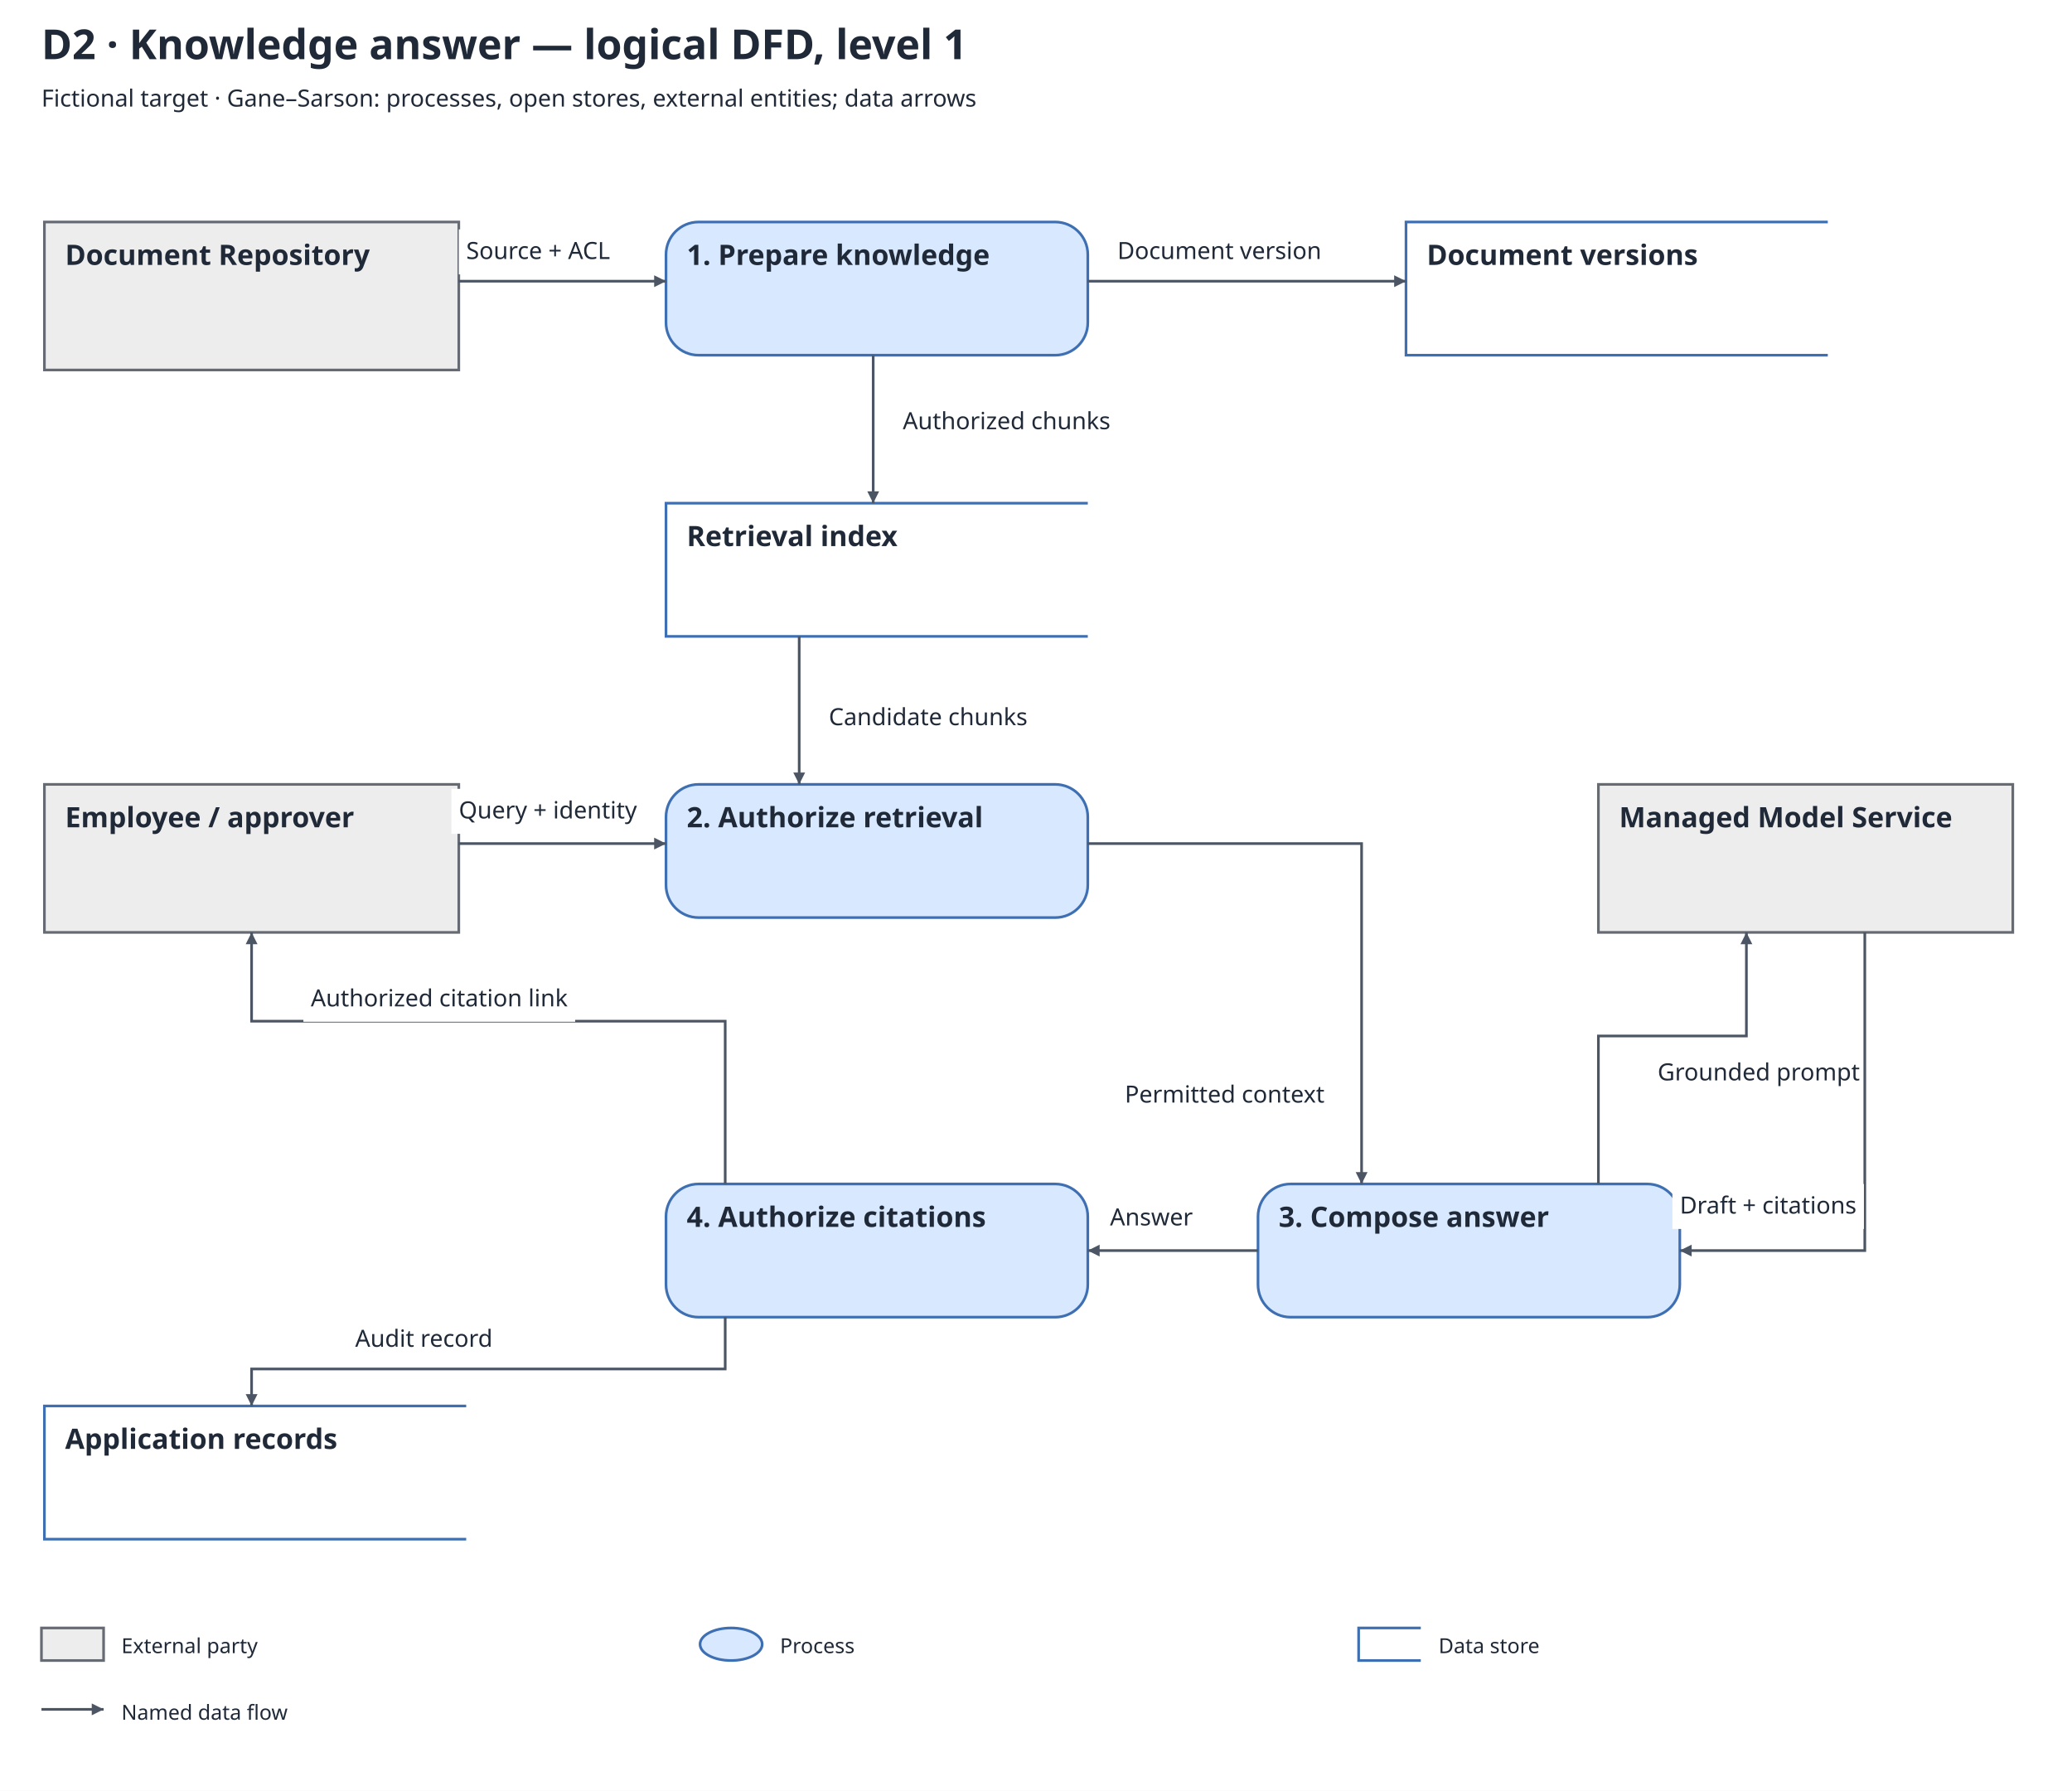
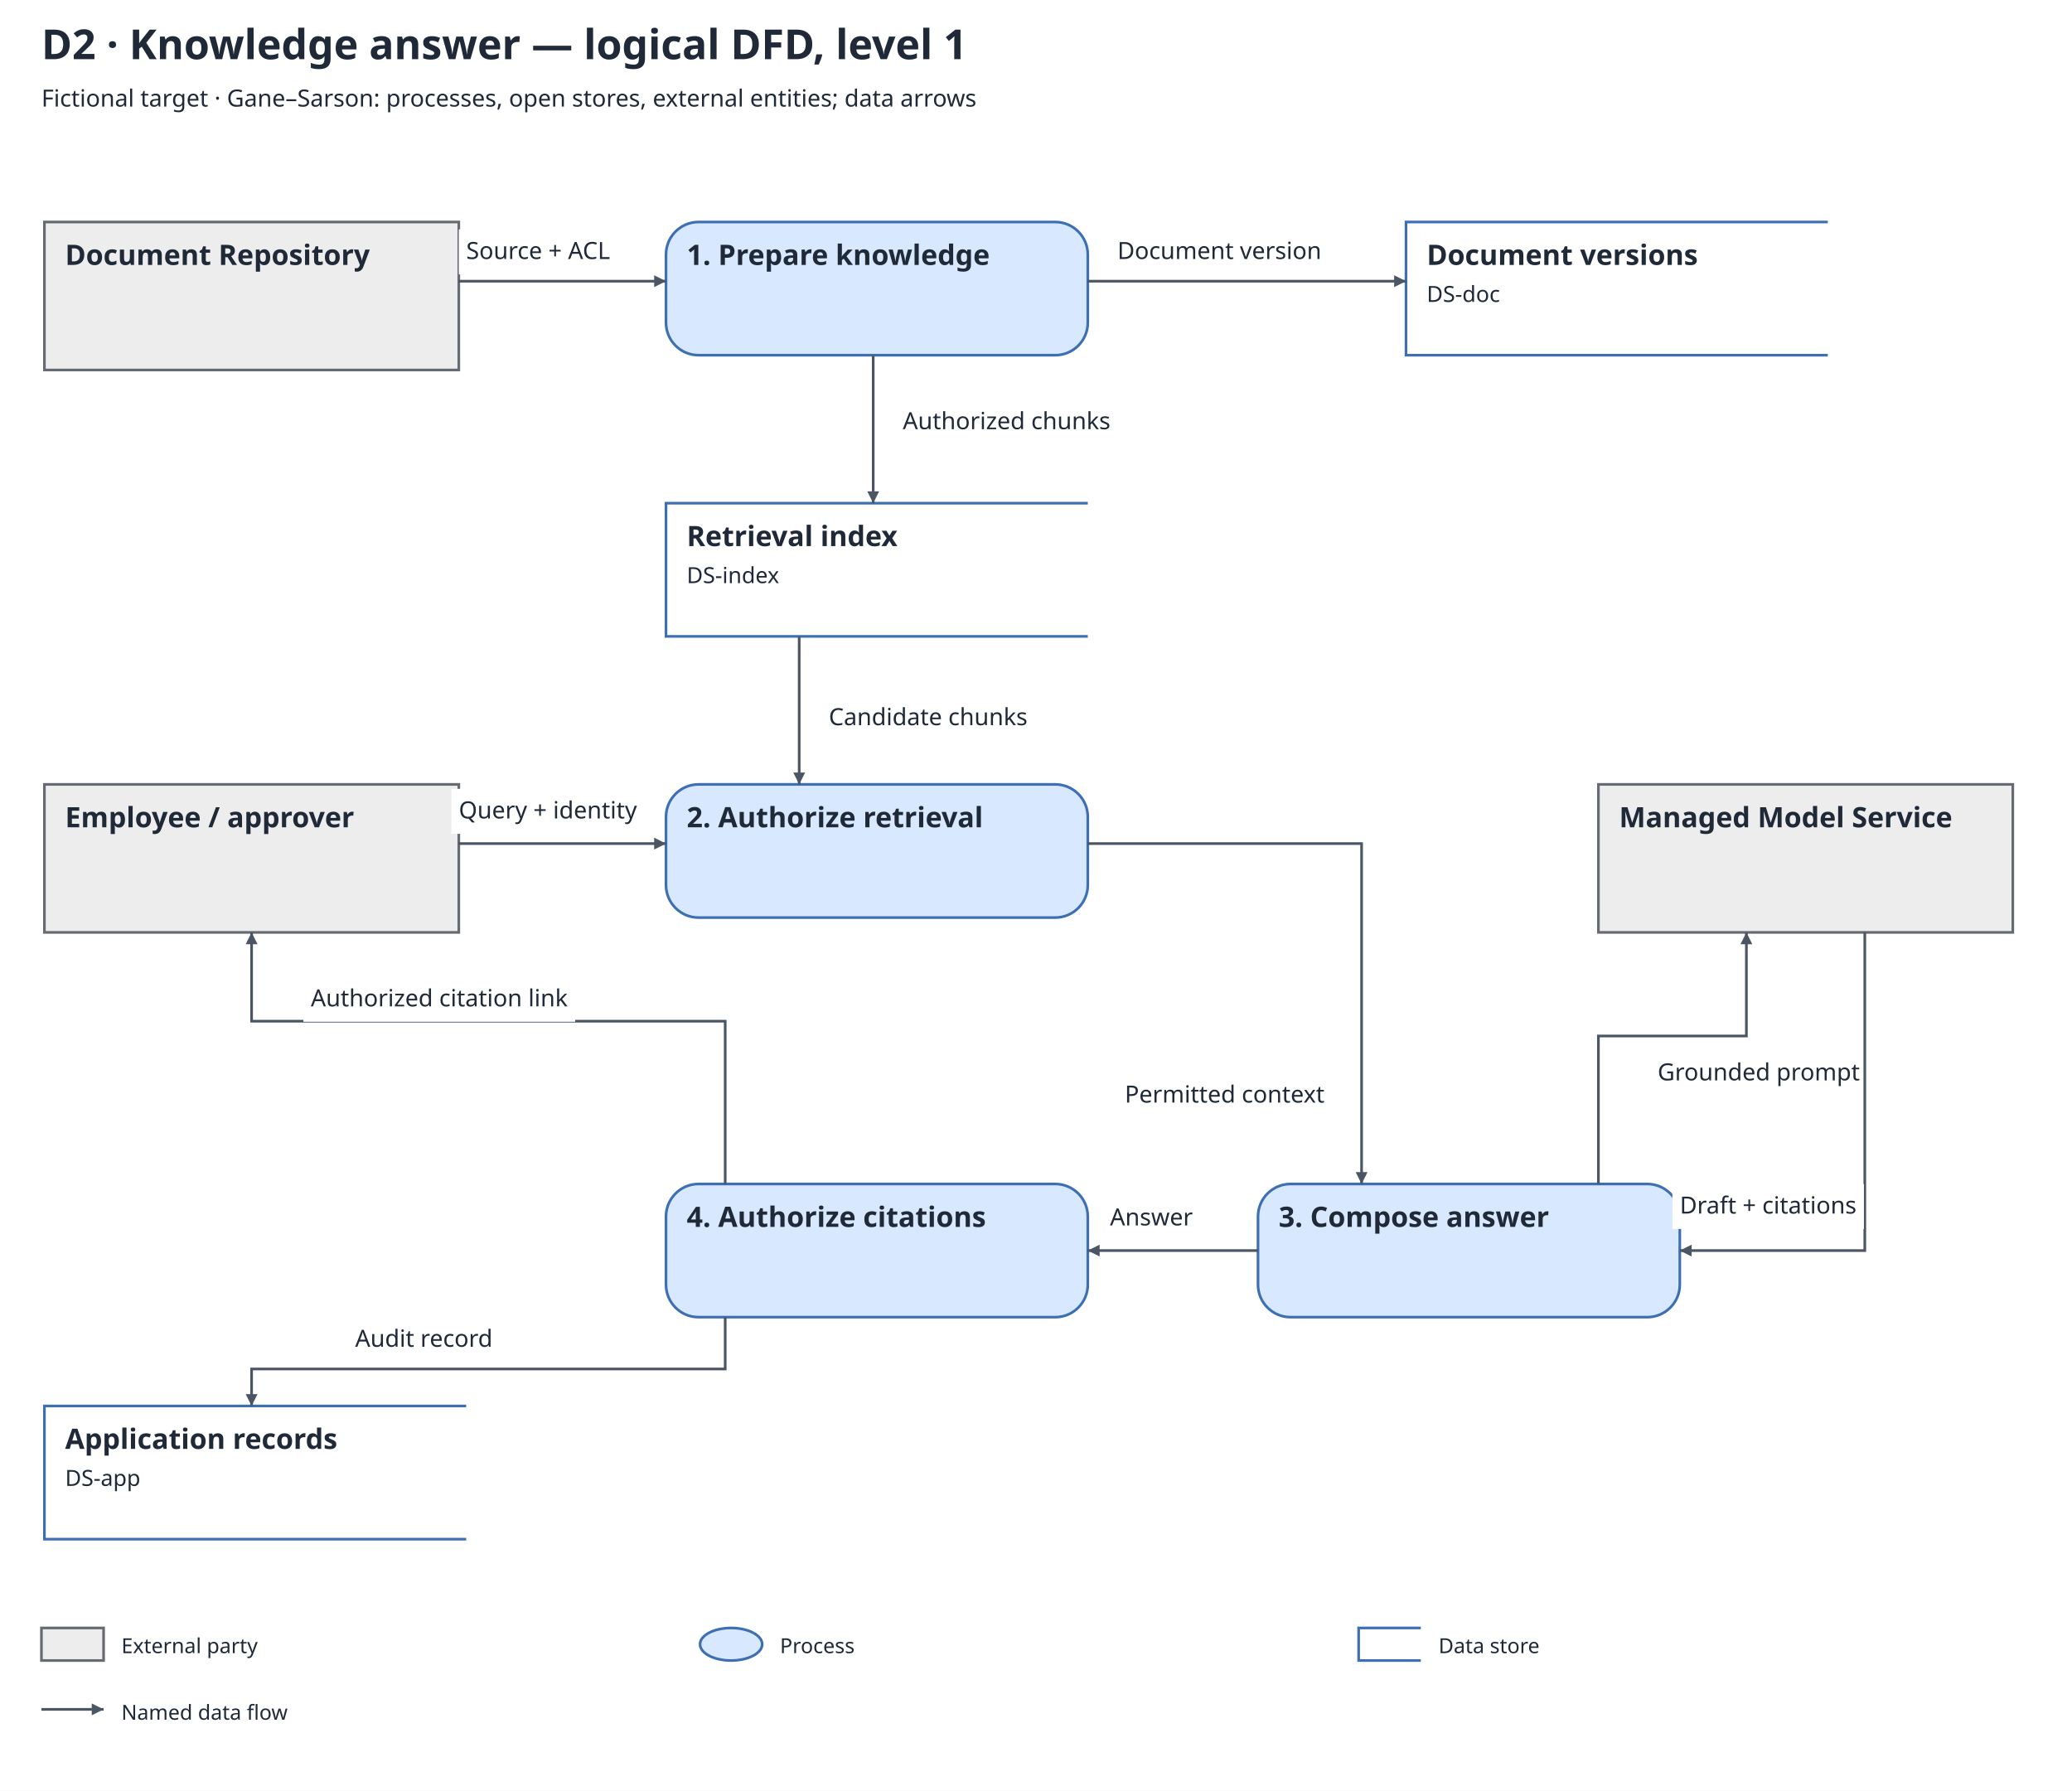
<svg xmlns="http://www.w3.org/2000/svg" viewBox="0 0 1400 1210" lang="en" data-archatlas="0.1">
  <defs>
    <marker id="arrow" markerWidth="8" markerHeight="8" refX="8" refY="4" orient="auto" markerUnits="userSpaceOnUse">
      <path d="M0,0 L8,4 L0,8 Z" fill="#4B5563" />
    </marker>
  </defs>
  <rect data-role="canvas" width="1400" height="1210" fill="#ffffff" />
  <text x="28" y="40" font-family="Noto Sans, Noto Sans CJK SC, sans-serif" font-size="28" font-weight="700" fill="#1F2937">D2 · Knowledge answer — logical DFD, level 1</text>
  <text x="28" y="72" font-family="Noto Sans, Noto Sans CJK SC, sans-serif" font-size="16" font-weight="400" fill="#1F2937">Fictional target · Gane–Sarson: processes, open stores, external entities; data arrows</text>
  <rect x="30" y="150" width="280" height="100" data-role="node" data-id="X-doc" data-kind="entity" fill="#EDEDED" stroke="#666A73" stroke-width="1.8" rx="0" />
  <text x="44" y="179" font-family="Noto Sans, Noto Sans CJK SC, sans-serif" font-size="19" font-weight="700" fill="#1F2937" data-owner="X-doc" data-role="name">Document Repository</text>
  <rect x="30" y="530" width="280" height="100" data-role="node" data-id="R-employee" data-kind="entity" fill="#EDEDED" stroke="#666A73" stroke-width="1.8" rx="0" />
  <text x="44" y="559" font-family="Noto Sans, Noto Sans CJK SC, sans-serif" font-size="19" font-weight="700" fill="#1F2937" data-owner="R-employee" data-role="name">Employee / approver</text>
  <rect x="1080" y="530" width="280" height="100" data-role="node" data-id="X-model" data-kind="entity" fill="#EDEDED" stroke="#666A73" stroke-width="1.8" rx="0" />
  <text x="1094" y="559" font-family="Noto Sans, Noto Sans CJK SC, sans-serif" font-size="19" font-weight="700" fill="#1F2937" data-owner="X-model" data-role="name">Managed Model Service</text>
  <rect x="450" y="150" width="285" height="90" data-role="node" data-id="P-ingest" data-kind="process" fill="#D8E8FF" stroke="#3D6FB2" stroke-width="1.8" rx="22" />
  <text x="464" y="179" font-family="Noto Sans, Noto Sans CJK SC, sans-serif" font-size="19" font-weight="700" fill="#1F2937" data-owner="P-ingest" data-role="name">1. Prepare knowledge</text>
  <rect x="450" y="530" width="285" height="90" data-role="node" data-id="P-retrieve" data-kind="process" fill="#D8E8FF" stroke="#3D6FB2" stroke-width="1.8" rx="22" />
  <text x="464" y="559" font-family="Noto Sans, Noto Sans CJK SC, sans-serif" font-size="19" font-weight="700" fill="#1F2937" data-owner="P-retrieve" data-role="name">2. Authorize retrieval</text>
  <rect x="850" y="800" width="285" height="90" data-role="node" data-id="P-compose" data-kind="process" fill="#D8E8FF" stroke="#3D6FB2" stroke-width="1.8" rx="22" />
  <text x="864" y="829" font-family="Noto Sans, Noto Sans CJK SC, sans-serif" font-size="19" font-weight="700" fill="#1F2937" data-owner="P-compose" data-role="name">3. Compose answer</text>
  <rect x="450" y="800" width="285" height="90" data-role="node" data-id="P-cite" data-kind="process" fill="#D8E8FF" stroke="#3D6FB2" stroke-width="1.8" rx="22" />
  <text x="464" y="829" font-family="Noto Sans, Noto Sans CJK SC, sans-serif" font-size="19" font-weight="700" fill="#1F2937" data-owner="P-cite" data-role="name">4. Authorize citations</text>
  <g data-role="node" data-id="DS-doc" data-kind="store" fill="#D8E8FF" stroke="#3D6FB2" stroke-width="1.8">
    <polyline points="1235,150 950,150 950,240 1235,240" fill="none" stroke="#3D6FB2" stroke-width="1.8" />
  </g>
  <text x="964" y="179" font-family="Noto Sans, Noto Sans CJK SC, sans-serif" font-size="19" font-weight="700" fill="#1F2937" data-owner="DS-doc" data-role="name">Document versions</text>
+   <text x="964" y="204" font-family="Noto Sans, Noto Sans CJK SC, sans-serif" font-size="15" font-weight="400" fill="#1F2937" data-owner="DS-doc" data-role="sub">DS-doc</text>
  <g data-role="node" data-id="DS-index" data-kind="store" fill="#D8E8FF" stroke="#3D6FB2" stroke-width="1.8">
    <polyline points="735,340 450,340 450,430 735,430" fill="none" stroke="#3D6FB2" stroke-width="1.8" />
  </g>
  <text x="464" y="369" font-family="Noto Sans, Noto Sans CJK SC, sans-serif" font-size="19" font-weight="700" fill="#1F2937" data-owner="DS-index" data-role="name">Retrieval index</text>
+   <text x="464" y="394" font-family="Noto Sans, Noto Sans CJK SC, sans-serif" font-size="15" font-weight="400" fill="#1F2937" data-owner="DS-index" data-role="sub">DS-index</text>
  <g data-role="node" data-id="DS-app" data-kind="store" fill="#D8E8FF" stroke="#3D6FB2" stroke-width="1.8">
    <polyline points="315,950 30,950 30,1040 315,1040" fill="none" stroke="#3D6FB2" stroke-width="1.8" />
  </g>
  <text x="44" y="979" font-family="Noto Sans, Noto Sans CJK SC, sans-serif" font-size="19" font-weight="700" fill="#1F2937" data-owner="DS-app" data-role="name">Application records</text>
+   <text x="44" y="1004" font-family="Noto Sans, Noto Sans CJK SC, sans-serif" font-size="15" font-weight="400" fill="#1F2937" data-owner="DS-app" data-role="sub">DS-app</text>
  <polyline points="310,190 450,190" data-role="edge" data-id="DATA-1" data-from="X-doc" data-to="P-ingest" data-kind="data" fill="none" stroke="#4B5563" stroke-width="1.8" marker-end="url(#arrow)" />
  <rect x="310" y="155" width="107.25" height="30.4" fill="#ffffff" data-role="label-bg" data-id="label-DATA-1" data-parent="DATA-1" />
  <text x="315" y="175" font-family="Noto Sans, Noto Sans CJK SC, sans-serif" font-size="16" font-weight="400" fill="#1F2937" data-owner="DATA-1" data-role="edge-label">Source + ACL</text>
  <polyline points="735,190 950,190" data-role="edge" data-id="DATA-2" data-from="P-ingest" data-to="DS-doc" data-kind="data" fill="none" stroke="#4B5563" stroke-width="1.8" marker-end="url(#arrow)" />
  <rect x="750" y="155" width="147.891" height="30.4" fill="#ffffff" data-role="label-bg" data-id="label-DATA-2" data-parent="DATA-2" />
  <text x="755" y="175" font-family="Noto Sans, Noto Sans CJK SC, sans-serif" font-size="16" font-weight="400" fill="#1F2937" data-owner="DATA-2" data-role="edge-label">Document version</text>
  <polyline points="590,240 590,340" data-role="edge" data-id="DATA-3" data-from="P-ingest" data-to="DS-index" data-kind="data" fill="none" stroke="#4B5563" stroke-width="1.8" marker-end="url(#arrow)" />
  <rect x="605" y="270" width="150.312" height="30.4" fill="#ffffff" data-role="label-bg" data-id="label-DATA-3" data-parent="DATA-3" />
  <text x="610" y="290" font-family="Noto Sans, Noto Sans CJK SC, sans-serif" font-size="16" font-weight="400" fill="#1F2937" data-owner="DATA-3" data-role="edge-label">Authorized chunks</text>
  <polyline points="540,430 540,530" data-role="edge" data-id="DATA-4" data-from="DS-index" data-to="P-retrieve" data-kind="data" fill="none" stroke="#4B5563" stroke-width="1.8" marker-end="url(#arrow)" />
  <rect x="555" y="470" width="144.281" height="30.4" fill="#ffffff" data-role="label-bg" data-id="label-DATA-4" data-parent="DATA-4" />
  <text x="560" y="490" font-family="Noto Sans, Noto Sans CJK SC, sans-serif" font-size="16" font-weight="400" fill="#1F2937" data-owner="DATA-4" data-role="edge-label">Candidate chunks</text>
  <polyline points="310,570 450,570" data-role="edge" data-id="DATA-5" data-from="R-employee" data-to="P-retrieve" data-kind="data" fill="none" stroke="#4B5563" stroke-width="1.8" marker-end="url(#arrow)" />
  <rect x="305" y="533" width="130.391" height="30.4" fill="#ffffff" data-role="label-bg" data-id="label-DATA-5" data-parent="DATA-5" />
  <text x="310" y="553" font-family="Noto Sans, Noto Sans CJK SC, sans-serif" font-size="16" font-weight="400" fill="#1F2937" data-owner="DATA-5" data-role="edge-label">Query + identity</text>
  <polyline points="735,570 920,570 920,800" data-role="edge" data-id="DATA-6" data-from="P-retrieve" data-to="P-compose" data-kind="data" fill="none" stroke="#4B5563" stroke-width="1.8" marker-end="url(#arrow)" />
  <rect x="755" y="725" width="145.016" height="30.4" fill="#ffffff" data-role="label-bg" data-id="label-DATA-6" data-parent="DATA-6" />
  <text x="760" y="745" font-family="Noto Sans, Noto Sans CJK SC, sans-serif" font-size="16" font-weight="400" fill="#1F2937" data-owner="DATA-6" data-role="edge-label">Permitted context</text>
  <polyline points="1080,800 1080,700 1180,700 1180,630" data-role="edge" data-id="DATA-7" data-from="P-compose" data-to="X-model" data-kind="data" fill="none" stroke="#4B5563" stroke-width="1.8" marker-end="url(#arrow)" />
  <rect x="1115" y="710" width="146.688" height="30.4" fill="#ffffff" data-role="label-bg" data-id="label-DATA-7" data-parent="DATA-7" />
  <text x="1120" y="730" font-family="Noto Sans, Noto Sans CJK SC, sans-serif" font-size="16" font-weight="400" fill="#1F2937" data-owner="DATA-7" data-role="edge-label">Grounded prompt</text>
  <polyline points="1260,630 1260,845 1135,845" data-role="edge" data-id="DATA-8" data-from="X-model" data-to="P-compose" data-kind="data" fill="none" stroke="#4B5563" stroke-width="1.8" marker-end="url(#arrow)" />
  <rect x="1130" y="800" width="129.406" height="30.4" fill="#ffffff" data-role="label-bg" data-id="label-DATA-8" data-parent="DATA-8" />
  <text x="1135" y="820" font-family="Noto Sans, Noto Sans CJK SC, sans-serif" font-size="16" font-weight="400" fill="#1F2937" data-owner="DATA-8" data-role="edge-label">Draft + citations</text>
  <polyline points="850,845 735,845" data-role="edge" data-id="DATA-9" data-from="P-compose" data-to="P-cite" data-kind="data" fill="none" stroke="#4B5563" stroke-width="1.8" marker-end="url(#arrow)" />
  <rect x="745" y="808" width="65.984" height="30.4" fill="#ffffff" data-role="label-bg" data-id="label-DATA-9" data-parent="DATA-9" />
  <text x="750" y="828" font-family="Noto Sans, Noto Sans CJK SC, sans-serif" font-size="16" font-weight="400" fill="#1F2937" data-owner="DATA-9" data-role="edge-label">Answer</text>
  <polyline points="490,890 490,925 170,925 170,950" data-role="edge" data-id="DATA-10" data-from="P-cite" data-to="DS-app" data-kind="data" fill="none" stroke="#4B5563" stroke-width="1.8" marker-end="url(#arrow)" />
  <rect x="235" y="890" width="102.859" height="30.4" fill="#ffffff" data-role="label-bg" data-id="label-DATA-10" data-parent="DATA-10" />
  <text x="240" y="910" font-family="Noto Sans, Noto Sans CJK SC, sans-serif" font-size="16" font-weight="400" fill="#1F2937" data-owner="DATA-10" data-role="edge-label">Audit record</text>
  <polyline points="490,800 490,690 170,690 170,630" data-role="edge" data-id="DATA-11" data-from="P-cite" data-to="R-employee" data-kind="data" fill="none" stroke="#4B5563" stroke-width="1.8" marker-end="url(#arrow)" />
  <rect x="205" y="660" width="183.641" height="30.4" fill="#ffffff" data-role="label-bg" data-id="label-DATA-11" data-parent="DATA-11" />
  <text x="210" y="680" font-family="Noto Sans, Noto Sans CJK SC, sans-serif" font-size="16" font-weight="400" fill="#1F2937" data-owner="DATA-11" data-role="edge-label">Authorized citation link</text>
  <rect x="28" y="1100" width="42" height="22" data-role="legend-swatch" data-id="__legend-swatch-1" fill="#EDEDED" stroke="#666A73" stroke-width="1.8" rx="0" />
  <text x="82" y="1117" font-family="Noto Sans, Noto Sans CJK SC, sans-serif" font-size="14" font-weight="400" fill="#1F2937" data-role="legend" data-id="legend-1">External party</text>
  <rect x="473" y="1100" width="42" height="22" data-role="legend-swatch" data-id="__legend-swatch-2" fill="#D8E8FF" stroke="#3D6FB2" stroke-width="1.8" rx="22" />
  <text x="527" y="1117" font-family="Noto Sans, Noto Sans CJK SC, sans-serif" font-size="14" font-weight="400" fill="#1F2937" data-role="legend" data-id="legend-2">Process</text>
  <g data-role="legend-swatch" data-id="__legend-swatch-3" fill="#D8E8FF" stroke="#3D6FB2" stroke-width="1.8">
    <polyline points="960,1100 918,1100 918,1122 960,1122" fill="none" stroke="#3D6FB2" stroke-width="1.8" />
  </g>
  <text x="972" y="1117" font-family="Noto Sans, Noto Sans CJK SC, sans-serif" font-size="14" font-weight="400" fill="#1F2937" data-role="legend" data-id="legend-3">Data store</text>
  <polyline points="28,1155 70,1155" data-role="edge" data-kind="legend" data-id="legend-line-4" fill="none" stroke="#4B5563" stroke-width="1.8" marker-end="url(#arrow)" />
  <text x="82" y="1162" font-family="Noto Sans, Noto Sans CJK SC, sans-serif" font-size="14" font-weight="400" fill="#1F2937" data-role="legend" data-id="legend-4">Named data flow</text>
</svg>
